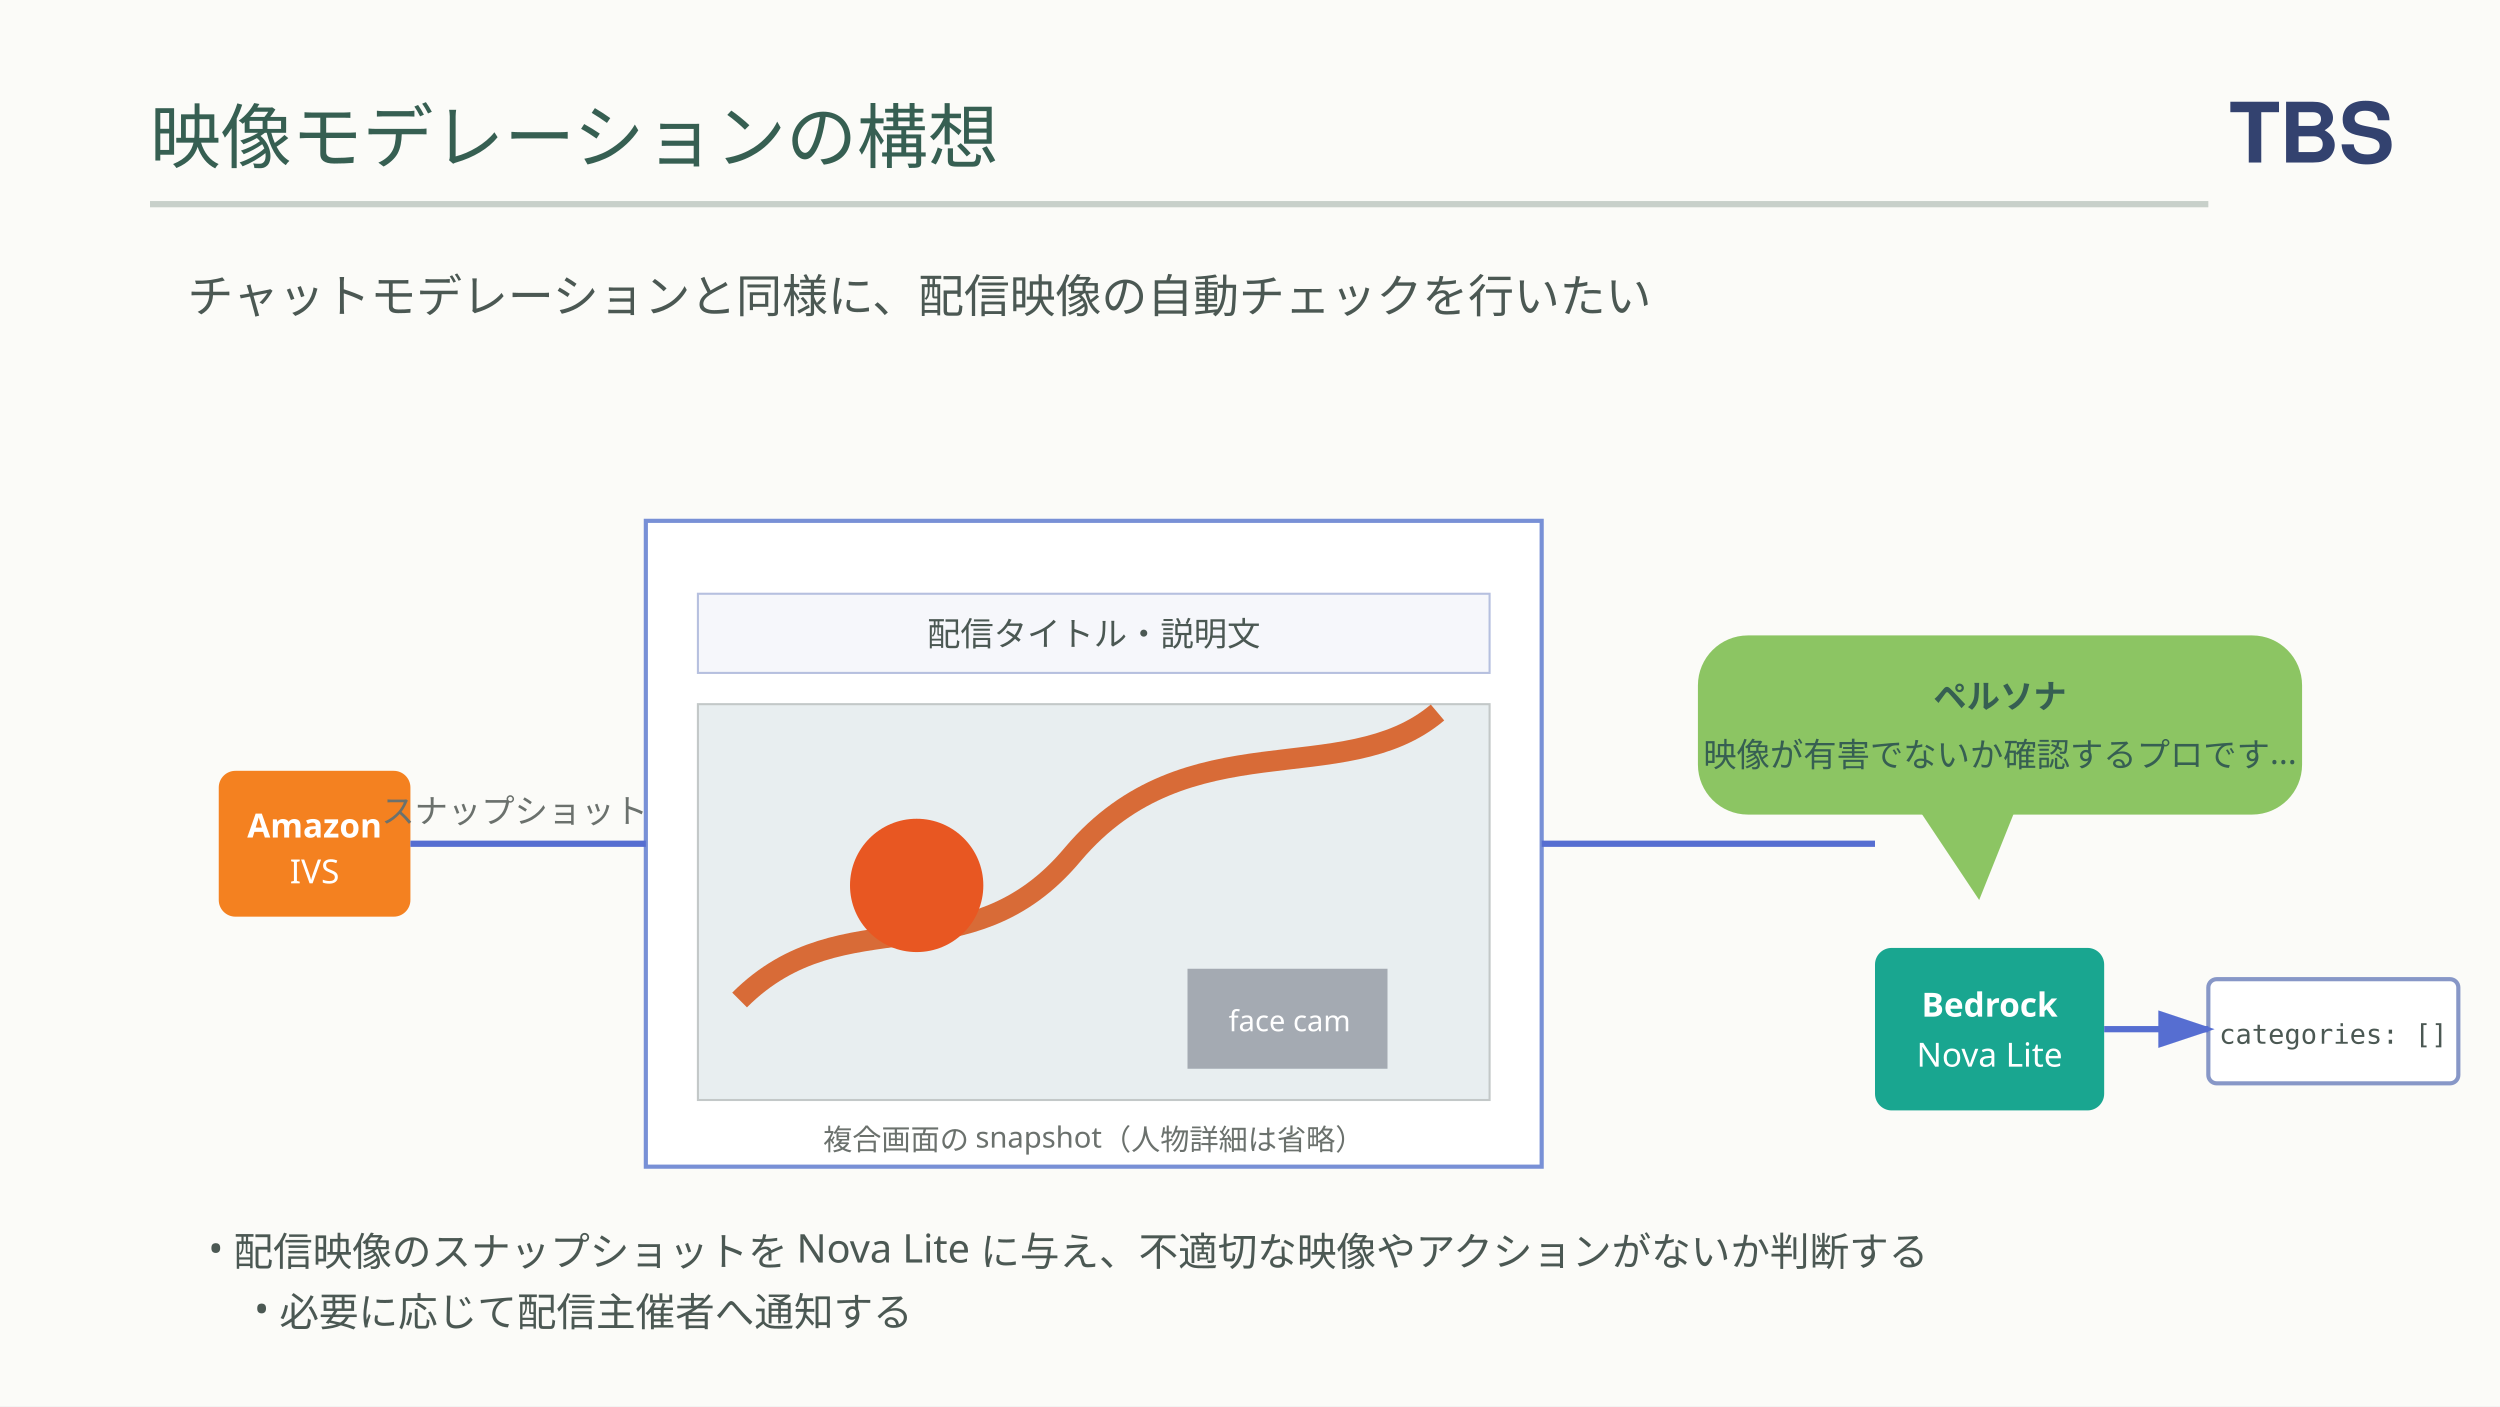
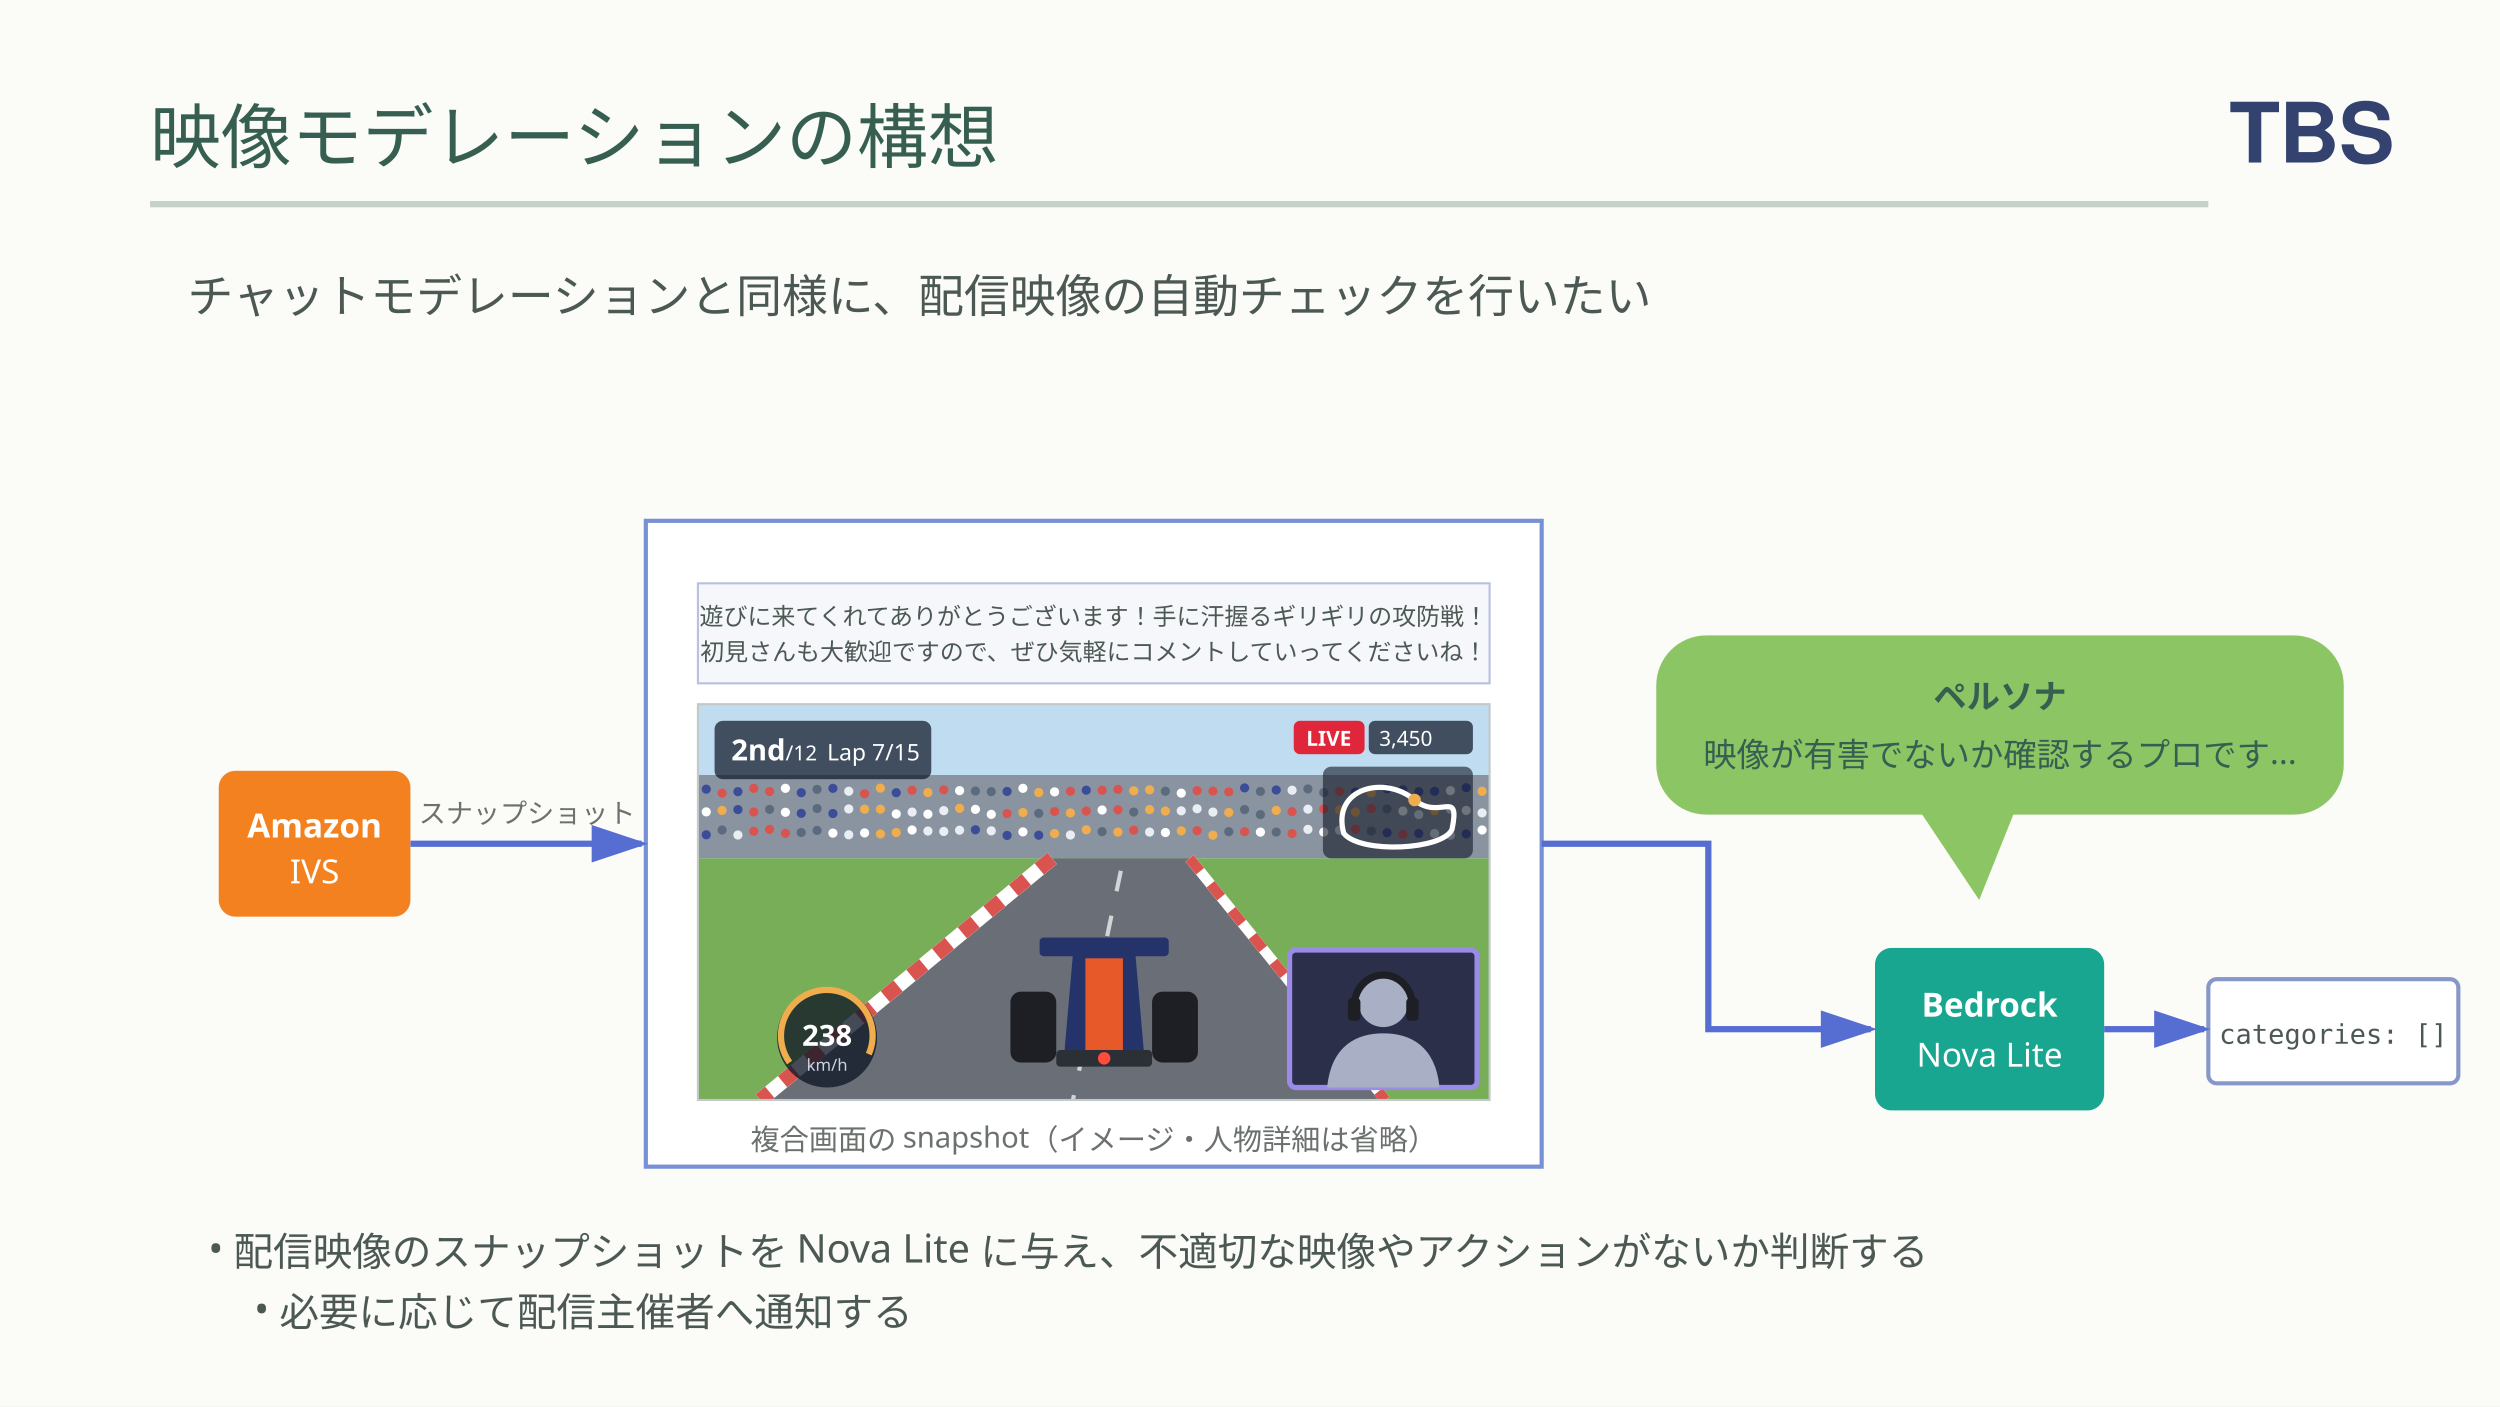
<svg xmlns="http://www.w3.org/2000/svg" width="1200" height="675" viewBox="0 0 1200 675" role="img" aria-labelledby="title desc">
  <rect width="1200" height="675" fill="#fbfbf8" />
  <text x="72" y="78" font-family="Avenir, Helvetica, Arial, sans-serif" font-size="34" fill="#365f52">映像モデレーションの構想</text>
  <text x="1070" y="78" font-family="Avenir, Helvetica, Arial, sans-serif" font-size="40" font-weight="700" fill="#33426f">TBS</text>
  <line x1="72" y1="98" x2="1060" y2="98" stroke="#c8d0ca" stroke-width="3" />
  <text x="90" y="150" font-family="Avenir" font-size="22" fill="#4b5853">チャットモデレーションと同様に、配信映像の自動チェックを行いたい</text>
  <g transform="translate(105 250)" font-family="Avenir" font-size="16" text-anchor="middle">
    <rect x="0" y="120" width="92" height="70" rx="8" fill="#f48120" />
    <text x="46" y="152" fill="white" font-weight="700">Amazon</text>
    <text x="46" y="174" fill="white">IVS</text>
-     <text x="142" y="145" fill="#6b716d">スナップショット</text>
+     <text x="148" y="145" fill="#6b716d" font-size="13">スナップショット</text>
    <rect x="205" y="0" width="430" height="310" fill="#fff" stroke="#7890d6" stroke-width="2" />
-     <rect x="230" y="35" width="380" height="38" fill="#f6f7fb" stroke="#b6c0df" />
-     <text x="420" y="60" fill="#4b5853">配信タイトル・説明文</text>
-     <rect x="230" y="88" width="380" height="190" fill="#e8eef0" stroke="#c3c8c8" />
-     <path d="M250 230 C300 180 360 220 410 160 C465 95 540 130 585 92" fill="none" stroke="#d86b37" stroke-width="10" />
-     <circle cx="335" cy="175" r="32" fill="#e85722" />
-     <rect x="465" y="215" width="96" height="48" fill="#6b7280" opacity="0.55" />
-     <text x="514" y="245" fill="white" font-size="14">face cam</text>
-     <text x="420" y="302" fill="#6b716d" font-size="14">複合画面の snapshot（人物詳細は省略）</text>
-     <rect x="710" y="55" width="290" height="86" rx="24" fill="#8cc563" />
+     <rect x="230" y="30" width="380" height="48" fill="#f6f7fb" stroke="#b6c0df" />
+     <text x="420" y="50" fill="#4b5853" font-size="11.5">遊びに来てくれてありがとうございます！手に汗握るギリギリの攻防戦！</text>
+     <text x="420" y="67" fill="#4b5853" font-size="11.5">初見さんも大歓迎ですので、ぜひ気軽にコメントしていってくださいね！</text>
+     <clipPath id="frame13">
+       <rect x="230" y="88" width="380" height="190" />
+     </clipPath>
+     <g clip-path="url(#frame13)" text-anchor="start">
+       <rect x="230" y="88" width="380" height="190" fill="#bfdcf0" />
+       <rect x="230" y="122" width="380" height="40" fill="#8a94a1" />
+       <circle cx="234.0" cy="128.8" r="2.2" fill="#3b4c99" />
+       <circle cx="241.6" cy="130.7" r="2.2" fill="#d9534f" />
+       <circle cx="249.2" cy="130.0" r="2.2" fill="#3b4c99" />
+       <circle cx="256.8" cy="128.4" r="2.2" fill="#d9534f" />
+       <circle cx="264.4" cy="129.9" r="2.2" fill="#d9534f" />
+       <circle cx="272.0" cy="128.4" r="2.2" fill="#ffffff" />
+       <circle cx="279.6" cy="130.5" r="2.2" fill="#3b4c99" />
+       <circle cx="287.2" cy="128.9" r="2.2" fill="#5b6b7d" />
+       <circle cx="294.8" cy="128.4" r="2.2" fill="#3b4c99" />
+       <circle cx="302.4" cy="129.8" r="2.2" fill="#e8eef3" />
+       <circle cx="310.0" cy="131.0" r="2.2" fill="#d9534f" />
+       <circle cx="317.6" cy="128.3" r="2.2" fill="#f0ad4e" />
+       <circle cx="325.2" cy="130.5" r="2.2" fill="#3b4c99" />
+       <circle cx="332.8" cy="129.3" r="2.2" fill="#d9534f" />
+       <circle cx="340.4" cy="130.4" r="2.2" fill="#f0ad4e" />
+       <circle cx="348.0" cy="129.1" r="2.2" fill="#d9534f" />
+       <circle cx="355.6" cy="129.5" r="2.2" fill="#ffffff" />
+       <circle cx="363.2" cy="129.7" r="2.2" fill="#5b6b7d" />
+       <circle cx="370.8" cy="130.0" r="2.2" fill="#5b6b7d" />
+       <circle cx="378.4" cy="129.9" r="2.2" fill="#3b4c99" />
+       <circle cx="386.0" cy="128.4" r="2.2" fill="#ffffff" />
+       <circle cx="393.6" cy="130.4" r="2.2" fill="#f0ad4e" />
+       <circle cx="401.2" cy="130.1" r="2.2" fill="#ffffff" />
+       <circle cx="408.8" cy="129.8" r="2.2" fill="#d9534f" />
+       <circle cx="416.4" cy="129.3" r="2.2" fill="#3b4c99" />
+       <circle cx="424.0" cy="129.3" r="2.2" fill="#d9534f" />
+       <circle cx="431.6" cy="128.9" r="2.2" fill="#d9534f" />
+       <circle cx="439.2" cy="129.6" r="2.2" fill="#f0ad4e" />
+       <circle cx="446.8" cy="129.1" r="2.2" fill="#f0ad4e" />
+       <circle cx="454.4" cy="129.8" r="2.2" fill="#5b6b7d" />
+       <circle cx="462.0" cy="130.7" r="2.2" fill="#ffffff" />
+       <circle cx="469.6" cy="129.5" r="2.2" fill="#d9534f" />
+       <circle cx="477.2" cy="129.7" r="2.2" fill="#d9534f" />
+       <circle cx="484.8" cy="130.1" r="2.2" fill="#d9534f" />
+       <circle cx="492.4" cy="128.2" r="2.2" fill="#3b4c99" />
+       <circle cx="500.0" cy="129.9" r="2.2" fill="#5b6b7d" />
+       <circle cx="507.6" cy="129.2" r="2.2" fill="#3b4c99" />
+       <circle cx="515.2" cy="129.3" r="2.2" fill="#e8eef3" />
+       <circle cx="522.8" cy="128.7" r="2.2" fill="#5b6b7d" />
+       <circle cx="530.4" cy="130.4" r="2.2" fill="#5b6b7d" />
+       <circle cx="538.0" cy="129.9" r="2.2" fill="#d9534f" />
+       <circle cx="545.6" cy="130.2" r="2.2" fill="#3b4c99" />
+       <circle cx="553.2" cy="130.6" r="2.2" fill="#f0ad4e" />
+       <circle cx="560.8" cy="128.6" r="2.2" fill="#3b4c99" />
+       <circle cx="568.4" cy="129.1" r="2.2" fill="#3b4c99" />
+       <circle cx="576.0" cy="130.0" r="2.2" fill="#3b4c99" />
+       <circle cx="583.6" cy="129.8" r="2.2" fill="#3b4c99" />
+       <circle cx="591.2" cy="129.5" r="2.2" fill="#ffffff" />
+       <circle cx="598.8" cy="128.1" r="2.2" fill="#3b4c99" />
+       <circle cx="606.4" cy="129.8" r="2.2" fill="#f0ad4e" />
+       <circle cx="234.0" cy="139.7" r="2.2" fill="#ffffff" />
+       <circle cx="241.6" cy="139.0" r="2.2" fill="#f0ad4e" />
+       <circle cx="249.2" cy="138.6" r="2.2" fill="#3b4c99" />
+       <circle cx="256.8" cy="139.7" r="2.2" fill="#d9534f" />
+       <circle cx="264.4" cy="138.5" r="2.2" fill="#5b6b7d" />
+       <circle cx="272.0" cy="139.9" r="2.2" fill="#ffffff" />
+       <circle cx="279.6" cy="140.4" r="2.2" fill="#3b4c99" />
+       <circle cx="287.2" cy="138.1" r="2.2" fill="#5b6b7d" />
+       <circle cx="294.8" cy="140.5" r="2.2" fill="#3b4c99" />
+       <circle cx="302.4" cy="138.3" r="2.2" fill="#e8eef3" />
+       <circle cx="310.0" cy="138.4" r="2.2" fill="#f0ad4e" />
+       <circle cx="317.6" cy="138.4" r="2.2" fill="#f0ad4e" />
+       <circle cx="325.2" cy="140.7" r="2.2" fill="#ffffff" />
+       <circle cx="332.8" cy="139.8" r="2.2" fill="#e8eef3" />
+       <circle cx="340.4" cy="140.8" r="2.2" fill="#ffffff" />
+       <circle cx="348.0" cy="139.1" r="2.2" fill="#e8eef3" />
+       <circle cx="355.6" cy="138.0" r="2.2" fill="#f0ad4e" />
+       <circle cx="363.2" cy="138.5" r="2.2" fill="#ffffff" />
+       <circle cx="370.8" cy="140.9" r="2.2" fill="#ffffff" />
+       <circle cx="378.4" cy="140.5" r="2.2" fill="#d9534f" />
+       <circle cx="386.0" cy="140.0" r="2.2" fill="#f0ad4e" />
+       <circle cx="393.6" cy="140.4" r="2.2" fill="#5b6b7d" />
+       <circle cx="401.2" cy="139.5" r="2.2" fill="#d9534f" />
+       <circle cx="408.8" cy="140.2" r="2.2" fill="#f0ad4e" />
+       <circle cx="416.4" cy="139.3" r="2.2" fill="#d9534f" />
+       <circle cx="424.0" cy="138.8" r="2.2" fill="#ffffff" />
+       <circle cx="431.6" cy="138.7" r="2.2" fill="#d9534f" />
+       <circle cx="439.2" cy="139.8" r="2.2" fill="#5b6b7d" />
+       <circle cx="446.8" cy="138.6" r="2.2" fill="#f0ad4e" />
+       <circle cx="454.4" cy="139.3" r="2.2" fill="#f0ad4e" />
+       <circle cx="462.0" cy="139.2" r="2.2" fill="#e8eef3" />
+       <circle cx="469.6" cy="138.2" r="2.2" fill="#e8eef3" />
+       <circle cx="477.2" cy="139.8" r="2.2" fill="#e8eef3" />
+       <circle cx="484.8" cy="140.0" r="2.2" fill="#f0ad4e" />
+       <circle cx="492.4" cy="138.6" r="2.2" fill="#5b6b7d" />
+       <circle cx="500.0" cy="141.0" r="2.2" fill="#5b6b7d" />
+       <circle cx="507.6" cy="139.0" r="2.2" fill="#f0ad4e" />
+       <circle cx="515.2" cy="139.6" r="2.2" fill="#d9534f" />
+       <circle cx="522.8" cy="138.4" r="2.2" fill="#e8eef3" />
+       <circle cx="530.4" cy="138.3" r="2.2" fill="#d9534f" />
+       <circle cx="538.0" cy="138.7" r="2.2" fill="#f0ad4e" />
+       <circle cx="545.6" cy="139.8" r="2.2" fill="#f0ad4e" />
+       <circle cx="553.2" cy="138.1" r="2.2" fill="#d9534f" />
+       <circle cx="560.8" cy="138.3" r="2.2" fill="#5b6b7d" />
+       <circle cx="568.4" cy="139.3" r="2.2" fill="#ffffff" />
+       <circle cx="576.0" cy="141.0" r="2.2" fill="#e8eef3" />
+       <circle cx="583.6" cy="139.1" r="2.2" fill="#f0ad4e" />
+       <circle cx="591.2" cy="138.4" r="2.2" fill="#e8eef3" />
+       <circle cx="598.8" cy="139.0" r="2.2" fill="#ffffff" />
+       <circle cx="606.4" cy="140.2" r="2.2" fill="#e8eef3" />
+       <circle cx="234.0" cy="150.7" r="2.2" fill="#3b4c99" />
+       <circle cx="241.6" cy="148.4" r="2.2" fill="#5b6b7d" />
+       <circle cx="249.2" cy="150.8" r="2.2" fill="#e8eef3" />
+       <circle cx="256.8" cy="149.0" r="2.2" fill="#d9534f" />
+       <circle cx="264.4" cy="148.1" r="2.2" fill="#d9534f" />
+       <circle cx="272.0" cy="150.0" r="2.2" fill="#d9534f" />
+       <circle cx="279.6" cy="149.6" r="2.2" fill="#5b6b7d" />
+       <circle cx="287.2" cy="148.6" r="2.2" fill="#5b6b7d" />
+       <circle cx="294.8" cy="149.9" r="2.2" fill="#ffffff" />
+       <circle cx="302.4" cy="150.7" r="2.2" fill="#e8eef3" />
+       <circle cx="310.0" cy="149.8" r="2.2" fill="#ffffff" />
+       <circle cx="317.6" cy="150.3" r="2.2" fill="#f0ad4e" />
+       <circle cx="325.2" cy="149.6" r="2.2" fill="#f0ad4e" />
+       <circle cx="332.8" cy="148.4" r="2.2" fill="#ffffff" />
+       <circle cx="340.4" cy="148.9" r="2.2" fill="#e8eef3" />
+       <circle cx="348.0" cy="149.1" r="2.2" fill="#e8eef3" />
+       <circle cx="355.6" cy="148.5" r="2.2" fill="#e8eef3" />
+       <circle cx="363.2" cy="148.3" r="2.2" fill="#3b4c99" />
+       <circle cx="370.8" cy="148.8" r="2.2" fill="#e8eef3" />
+       <circle cx="378.4" cy="151.0" r="2.2" fill="#3b4c99" />
+       <circle cx="386.0" cy="149.3" r="2.2" fill="#ffffff" />
+       <circle cx="393.6" cy="150.9" r="2.2" fill="#3b4c99" />
+       <circle cx="401.2" cy="150.1" r="2.2" fill="#f0ad4e" />
+       <circle cx="408.8" cy="150.8" r="2.2" fill="#e8eef3" />
+       <circle cx="416.4" cy="148.3" r="2.2" fill="#f0ad4e" />
+       <circle cx="424.0" cy="149.2" r="2.2" fill="#5b6b7d" />
+       <circle cx="431.6" cy="149.4" r="2.2" fill="#f0ad4e" />
+       <circle cx="439.2" cy="148.5" r="2.2" fill="#d9534f" />
+       <circle cx="446.8" cy="149.4" r="2.2" fill="#e8eef3" />
+       <circle cx="454.4" cy="149.6" r="2.2" fill="#ffffff" />
+       <circle cx="462.0" cy="148.8" r="2.2" fill="#f0ad4e" />
+       <circle cx="469.6" cy="148.7" r="2.2" fill="#d9534f" />
+       <circle cx="477.2" cy="150.9" r="2.2" fill="#f0ad4e" />
+       <circle cx="484.8" cy="149.2" r="2.2" fill="#5b6b7d" />
+       <circle cx="492.4" cy="149.2" r="2.2" fill="#d9534f" />
+       <circle cx="500.0" cy="149.4" r="2.2" fill="#ffffff" />
+       <circle cx="507.6" cy="149.4" r="2.2" fill="#5b6b7d" />
+       <circle cx="515.2" cy="150.1" r="2.2" fill="#d9534f" />
+       <circle cx="522.8" cy="148.1" r="2.2" fill="#e8eef3" />
+       <circle cx="530.4" cy="149.4" r="2.2" fill="#ffffff" />
+       <circle cx="538.0" cy="148.5" r="2.2" fill="#e8eef3" />
+       <circle cx="545.6" cy="148.0" r="2.2" fill="#d9534f" />
+       <circle cx="553.2" cy="148.9" r="2.2" fill="#5b6b7d" />
+       <circle cx="560.8" cy="149.7" r="2.2" fill="#3b4c99" />
+       <circle cx="568.4" cy="150.5" r="2.2" fill="#d9534f" />
+       <circle cx="576.0" cy="150.1" r="2.2" fill="#3b4c99" />
+       <circle cx="583.6" cy="150.1" r="2.2" fill="#e8eef3" />
+       <circle cx="591.2" cy="150.9" r="2.2" fill="#e8eef3" />
+       <circle cx="598.8" cy="150.3" r="2.2" fill="#3b4c99" />
+       <circle cx="606.4" cy="148.4" r="2.2" fill="#ffffff" />
+       <rect x="230" y="162" width="380" height="116" fill="#78ae57" />
+       <polygon points="400,162 466,162 560,278 260,278" fill="#6a6f77" />
+       <path d="M400,162 L260,278" stroke="#ffffff" stroke-width="7" />
+       <path d="M400,162 L260,278" stroke="#d9534f" stroke-width="7" stroke-dasharray="8,8" />
+       <path d="M466,162 L560,278" stroke="#ffffff" stroke-width="5" />
+       <path d="M466,162 L560,278" stroke="#d9534f" stroke-width="5" stroke-dasharray="8,8" />
+       <path d="M433,168 L410,278" stroke="#ffffff" stroke-width="2" stroke-dasharray="10,12" opacity="0.7" />
+       <rect x="380" y="226" width="22" height="34" rx="5" fill="#1d1f24" />
+       <rect x="448" y="226" width="22" height="34" rx="5" fill="#1d1f24" />
+       <path d="M410,208 L440,208 L444,254 L406,254 z" fill="#24346b" />
+       <rect x="416" y="210" width="18" height="44" fill="#e8592a" />
+       <rect x="394" y="200" width="62" height="9" rx="2" fill="#24346b" />
+       <rect x="402" y="254" width="46" height="8" rx="2" fill="#2b2f36" />
+       <circle cx="425" cy="258" r="3" fill="#ff4b3a" />
+       <rect x="238" y="96" width="104" height="28" rx="4" fill="#111827" opacity="0.72" />
+       <text x="246" y="115" font-size="14" font-weight="700" fill="#ffffff">2nd<tspan font-size="10" font-weight="400">/12</tspan>
+       </text>
+       <text x="292" y="115" font-size="11" fill="#ffffff">Lap 7/15</text>
+       <rect x="516" y="96" width="34" height="16" rx="3" fill="#e0263b" />
+       <text x="522" y="108" font-size="10" font-weight="700" fill="#ffffff">LIVE</text>
+       <rect x="552" y="96" width="50" height="16" rx="3" fill="#111827" opacity="0.72" />
+       <text x="557" y="108" font-size="10" fill="#ffffff">3,450</text>
+       <rect x="530" y="118" width="72" height="44" rx="4" fill="#111827" opacity="0.6" />
+       <path d="M540,150 C534,128 560,122 574,134 C586,144 596,128 592,148 C588,158 548,160 540,150 z" fill="none" stroke="#ffffff" stroke-width="2.5" />
+       <circle cx="574" cy="134" r="3" fill="#f0ad4e" />
+       <circle cx="292" cy="248" r="24" fill="#111827" opacity="0.78" />
+       <path d="M274,260 A22,22 0 1 1 312,256" fill="none" stroke="#f0ad4e" stroke-width="3" />
+       <text x="292" y="252" font-size="14" font-weight="700" fill="#ffffff" text-anchor="middle">238</text>
+       <text x="292" y="264" font-size="8" fill="#cbd5e1" text-anchor="middle">km/h</text>
+       <rect x="514" y="206" width="90" height="66" rx="3" fill="#2b2f4a" stroke="#9b8be8" stroke-width="2.5" />
+       <path d="M532,272 C534,252 546,246 559,246 C572,246 584,252 586,272 z" fill="#a9afc4" />
+       <circle cx="559" cy="231" r="12" fill="#a9afc4" />
+       <path d="M545,233 A14,15 0 0 1 573,233" fill="none" stroke="#1d1f24" stroke-width="3.5" />
+       <rect x="542" y="229" width="6" height="11" rx="2" fill="#1d1f24" />
+       <rect x="570" y="229" width="6" height="11" rx="2" fill="#1d1f24" />
+     </g>
+     <rect x="230" y="88" width="380" height="190" fill="none" stroke="#c3c8c8" />
+     <text x="420" y="302" fill="#6b716d" font-size="14">複合画面の snapshot（イメージ・人物詳細は省略）</text>
+     <rect x="690" y="55" width="330" height="86" rx="24" fill="#8cc563" />
    <path d="M815 137l30 45 18-45" fill="#8cc563" />
    <text x="855" y="90" fill="#365f52" font-weight="700">ペルソナ</text>
    <text x="855" y="118" fill="#365f52">映像が有害でないか確認するプロです...</text>
    <rect x="795" y="205" width="110" height="78" rx="8" fill="#19a690" />
    <text x="850" y="238" fill="white" font-weight="700">Bedrock</text>
    <text x="850" y="262" fill="white">Nova Lite</text>
    <rect x="955" y="220" width="120" height="50" rx="4" fill="#fff" stroke="#8797c7" stroke-width="2" />
    <text x="1015" y="251" fill="#4b5853" font-family="Menlo, monospace" font-size="13">categories: []</text>
-     <path d="M92 155H205M635 155H795M905 244H955" fill="none" stroke="#566ed1" stroke-width="3" marker-end="url(#arrow)" />
+     <path d="M92 155H203" fill="none" stroke="#566ed1" stroke-width="3" marker-end="url(#arrow)" />
+     <path d="M635 155H715V244H793" fill="none" stroke="#566ed1" stroke-width="3" marker-end="url(#arrow)" />
+     <path d="M905 244H953" fill="none" stroke="#566ed1" stroke-width="3" marker-end="url(#arrow)" />
  </g>
  <g font-family="Avenir" font-size="19" fill="#4b5853">
    <text x="100" y="606">• 配信映像のスナップショットを Nova Lite に与え、不適切な映像やアクションがないか判断する</text>
    <text x="122" y="635">• 必要に応じて配信主催者へ通知する</text>
  </g>
  <defs>
    <marker id="arrow" markerWidth="10" markerHeight="10" refX="8" refY="3" orient="auto" markerUnits="strokeWidth">
      <path d="M0,0 L0,6 L9,3 z" fill="#566ed1" />
    </marker>
  </defs>
</svg>
